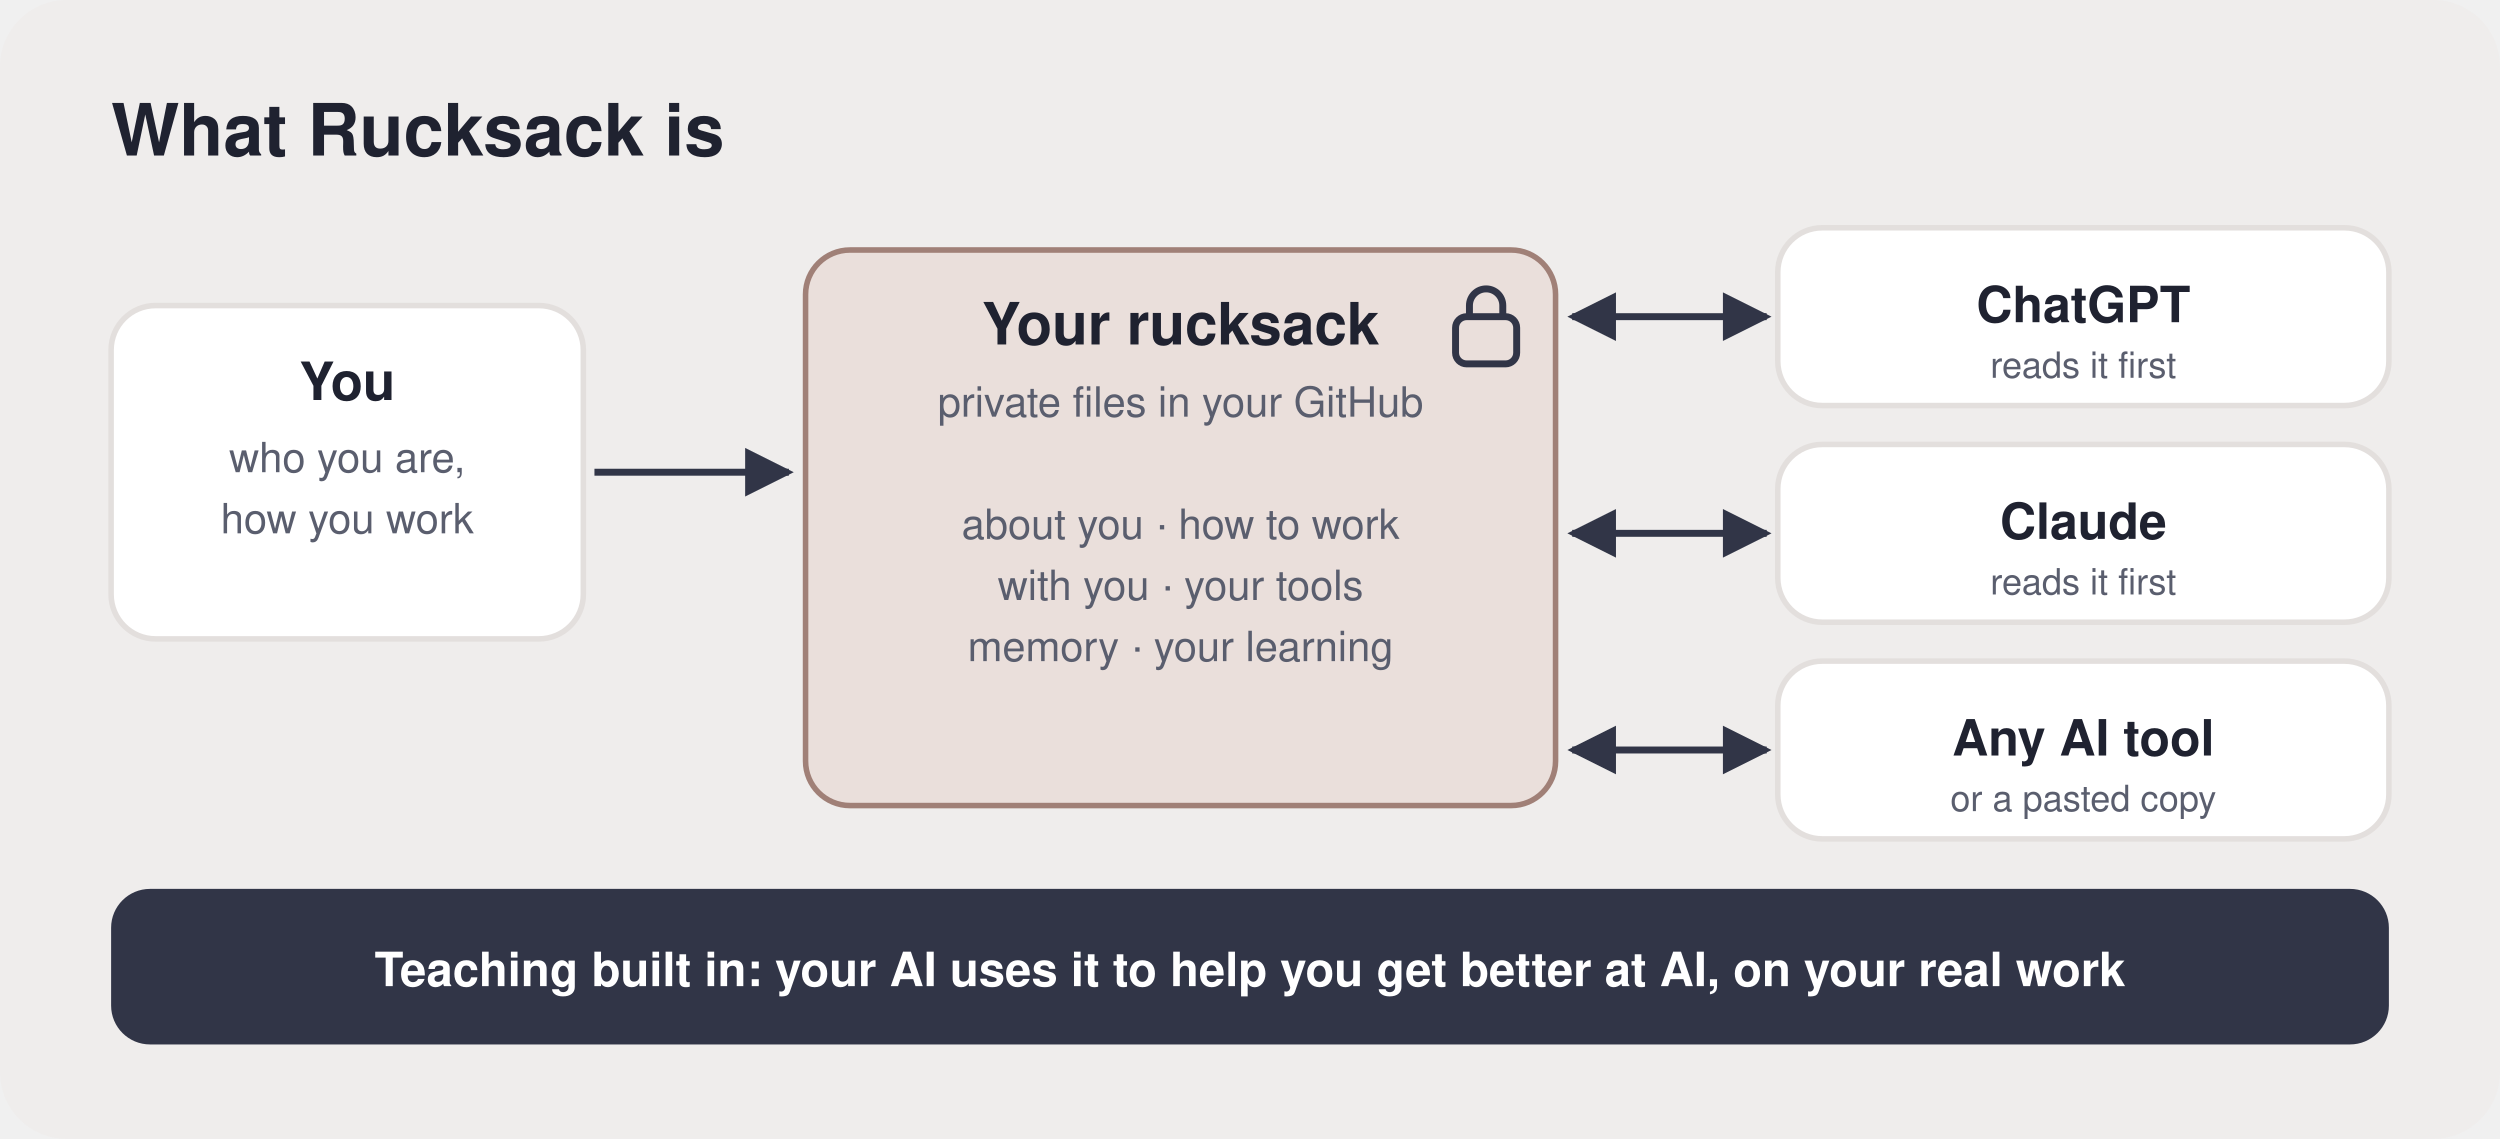
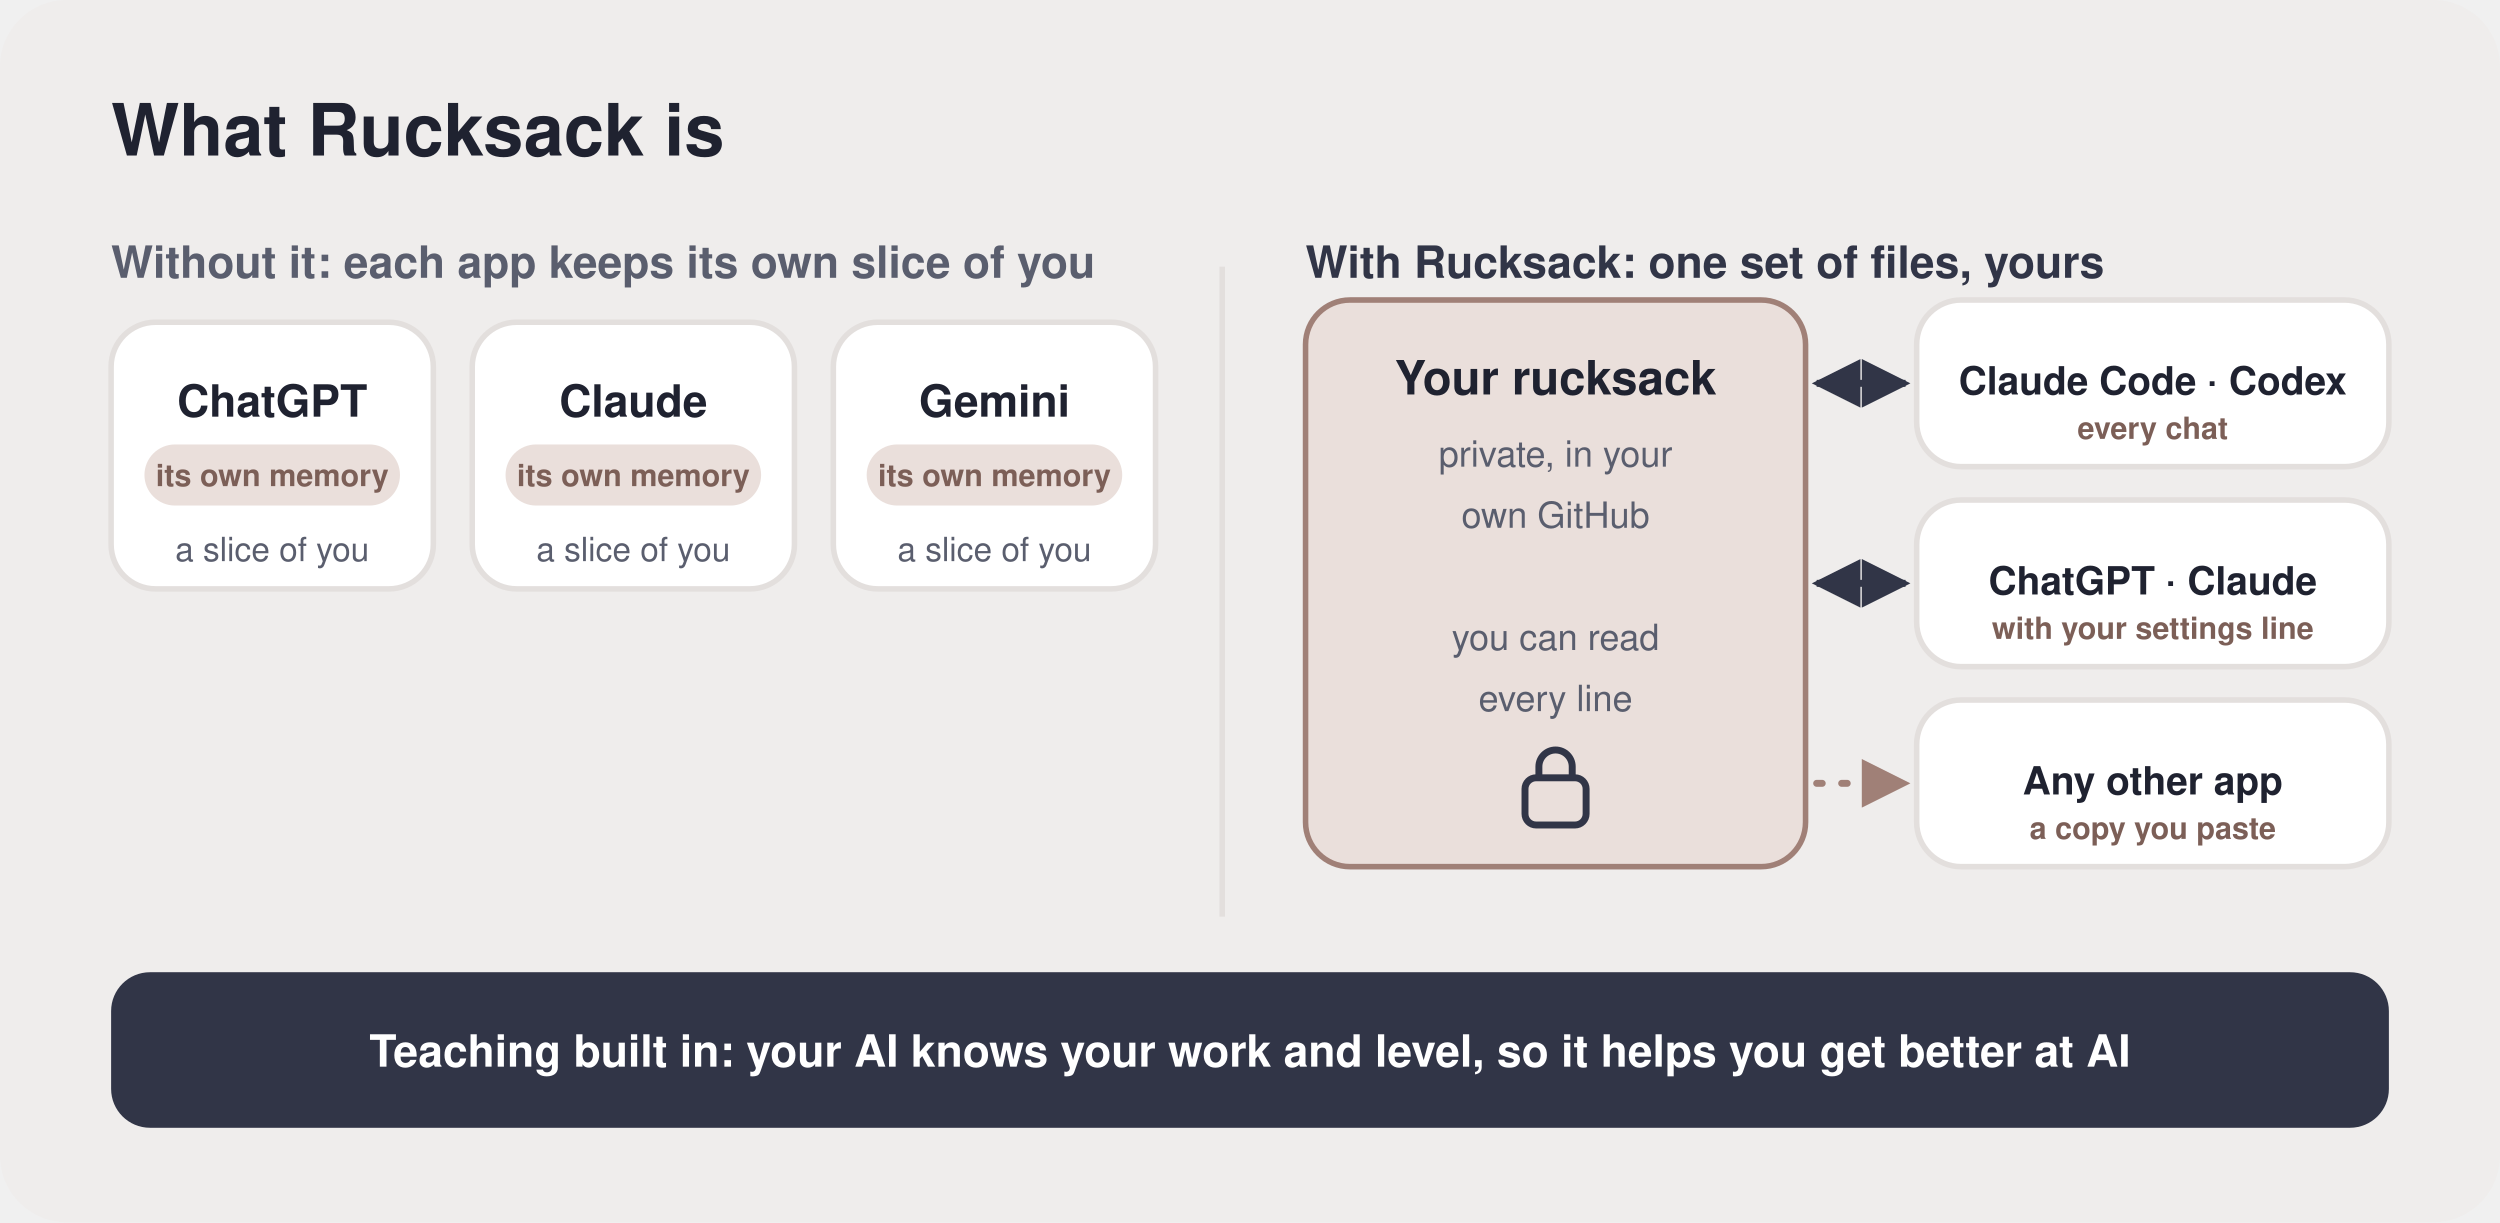
- <svg xmlns="http://www.w3.org/2000/svg" viewBox="0 0 900 410" width="900" height="410" role="img" aria-label="You put who you are into your private rucksack; every AI tool you use reads it first, and uses it to teach you" font-family="Manrope, 'Helvetica Neue', Helvetica, Arial, sans-serif">
-   <rect width="900" height="410" rx="24" fill="#EFEDEC" />
+ <svg xmlns="http://www.w3.org/2000/svg" viewBox="0 0 900 440" width="900" height="440" role="img" aria-label="Without Rucksack, each AI app keeps its own slice of you. With it, the apps you connect read one private set of files you own" font-family="Manrope, 'Helvetica Neue', Helvetica, Arial, sans-serif">
+   <rect width="900" height="440" rx="24" fill="#EFEDEC" />
  <text x="40" y="56" font-size="26" font-weight="800" fill="#1F2230" text-anchor="start">What Rucksack is</text>
-   <rect x="40" y="110" width="170" height="120" rx="16" fill="#FFFFFF" stroke="#E3DFDD" stroke-width="2" />
-   <text x="125.0" y="144" font-size="19" font-weight="700" fill="#1F2230" text-anchor="middle">You</text>
-   <text x="125.0" y="170" font-size="15" font-weight="500" fill="#5A5E6E" text-anchor="middle">who you are,</text>
-   <text x="125.0" y="192" font-size="15" font-weight="500" fill="#5A5E6E" text-anchor="middle">how you work</text>
+   <text x="40" y="100" font-size="16" font-weight="700" fill="#5A5E6E" text-anchor="start">Without it: each app keeps its own slice of you</text>
+   <rect x="40" y="116" width="116" height="96" rx="16" fill="#FFFFFF" stroke="#E3DFDD" stroke-width="2" />
+   <text x="98.0" y="150" font-size="16" font-weight="700" fill="#1F2230" text-anchor="middle">ChatGPT</text>
+   <rect x="52" y="160" width="92" height="22" rx="11" fill="#EADFDB" />
+   <text x="98.0" y="175" font-size="11" font-weight="600" fill="#7C5F57" text-anchor="middle">its own memory</text>
+   <text x="98" y="202" font-size="12" font-weight="500" fill="#5A5E6E" text-anchor="middle">a slice of you</text>
+   <rect x="170" y="116" width="116" height="96" rx="16" fill="#FFFFFF" stroke="#E3DFDD" stroke-width="2" />
+   <text x="228.0" y="150" font-size="16" font-weight="700" fill="#1F2230" text-anchor="middle">Claude</text>
+   <rect x="182" y="160" width="92" height="22" rx="11" fill="#EADFDB" />
+   <text x="228.0" y="175" font-size="11" font-weight="600" fill="#7C5F57" text-anchor="middle">its own memory</text>
+   <text x="228" y="202" font-size="12" font-weight="500" fill="#5A5E6E" text-anchor="middle">a slice of you</text>
+   <rect x="300" y="116" width="116" height="96" rx="16" fill="#FFFFFF" stroke="#E3DFDD" stroke-width="2" />
+   <text x="358.0" y="150" font-size="16" font-weight="700" fill="#1F2230" text-anchor="middle">Gemini</text>
+   <rect x="312" y="160" width="92" height="22" rx="11" fill="#EADFDB" />
+   <text x="358.0" y="175" font-size="11" font-weight="600" fill="#7C5F57" text-anchor="middle">its own memory</text>
+   <text x="358" y="202" font-size="12" font-weight="500" fill="#5A5E6E" text-anchor="middle">a slice of you</text>
+   <line x1="440" y1="96" x2="440" y2="330" stroke="#E3DFDD" stroke-width="2" />
+   <text x="470" y="100" font-size="16" font-weight="700" fill="#313547" text-anchor="start">With Rucksack: one set of files, yours</text>
+   <rect x="470" y="108" width="180" height="204" rx="16" fill="#EADFDB" stroke="#A08077" stroke-width="2" />
+   <text x="560.0" y="142" font-size="17" font-weight="700" fill="#1F2230" text-anchor="middle">Your rucksack</text>
+   <text x="560.0" y="168" font-size="13" font-weight="500" fill="#5A5E6E" text-anchor="middle">private, in your</text>
+   <text x="560.0" y="190" font-size="13" font-weight="500" fill="#5A5E6E" text-anchor="middle">own GitHub</text>
+   <text x="560.0" y="212" font-size="13" font-weight="500" fill="#5A5E6E" text-anchor="middle" />
+   <text x="560.0" y="234" font-size="13" font-weight="500" fill="#5A5E6E" text-anchor="middle">you can read</text>
+   <text x="560.0" y="256" font-size="13" font-weight="500" fill="#5A5E6E" text-anchor="middle">every line</text>
+   <rect x="549" y="280" width="22" height="17" rx="4" fill="none" stroke="#313547" stroke-width="2.5" />
+   <path d="M554 280v-4a6 6 0 0 1 12 0v4" fill="none" stroke="#313547" stroke-width="2.5" />
+   <rect x="690" y="108" width="170" height="60" rx="16" fill="#FFFFFF" stroke="#E3DFDD" stroke-width="2" />
+   <text x="775.0" y="142" font-size="14" font-weight="700" fill="#1F2230" text-anchor="middle">Claude Code · Codex</text>
+   <text x="775" y="158" font-size="11" font-weight="600" fill="#7C5F57" text-anchor="middle">every chat</text>
  <defs>
    <marker id="a313547" viewBox="0 0 10 10" refX="9" refY="5" markerWidth="7" markerHeight="7" orient="auto">
      <path d="M0 0L10 5L0 10z" fill="#313547" />
    </marker>
    <marker id="s313547" viewBox="0 0 10 10" refX="1" refY="5" markerWidth="7" markerHeight="7" orient="auto">
      <path d="M10 0L0 5L10 10z" fill="#313547" />
    </marker>
  </defs>
-   <line x1="214" y1="170" x2="284" y2="170" stroke="#313547" stroke-width="2.5" marker-end="url(#a313547)" />
-   <rect x="290" y="90" width="270" height="200" rx="16" fill="#EADFDB" stroke="#A08077" stroke-width="2" />
-   <text x="425.0" y="124" font-size="21" font-weight="700" fill="#1F2230" text-anchor="middle">Your rucksack</text>
-   <text x="425.0" y="150" font-size="15" font-weight="500" fill="#5A5E6E" text-anchor="middle">private files in your GitHub</text>
-   <text x="425.0" y="172" font-size="15" font-weight="500" fill="#5A5E6E" text-anchor="middle" />
-   <text x="425.0" y="194" font-size="15" font-weight="500" fill="#5A5E6E" text-anchor="middle">about you · how to work</text>
-   <text x="425.0" y="216" font-size="15" font-weight="500" fill="#5A5E6E" text-anchor="middle">with you · your tools</text>
-   <text x="425.0" y="238" font-size="15" font-weight="500" fill="#5A5E6E" text-anchor="middle">memory · your learning</text>
-   <rect x="524" y="114" width="22" height="17" rx="4" fill="none" stroke="#313547" stroke-width="2.5" />
-   <path d="M529 114v-4a6 6 0 0 1 12 0v4" fill="none" stroke="#313547" stroke-width="2.5" />
-   <rect x="640" y="82" width="220" height="64" rx="16" fill="#FFFFFF" stroke="#E3DFDD" stroke-width="2" />
-   <text x="750.0" y="116" font-size="18" font-weight="700" fill="#1F2230" text-anchor="middle">ChatGPT</text>
-   <text x="750" y="136" font-size="13" font-weight="500" fill="#5A5E6E" text-anchor="middle">reads it first</text>
+   <line x1="654" y1="138" x2="686" y2="138" stroke="#313547" stroke-width="2.5" marker-end="url(#a313547)" marker-start="url(#s313547)" />
+   <rect x="690" y="180" width="170" height="60" rx="16" fill="#FFFFFF" stroke="#E3DFDD" stroke-width="2" />
+   <text x="775.0" y="214" font-size="14" font-weight="700" fill="#1F2230" text-anchor="middle">ChatGPT · Claude</text>
+   <text x="775" y="230" font-size="11" font-weight="600" fill="#7C5F57" text-anchor="middle">with your settings line</text>
  <defs>
    <marker id="a313547" viewBox="0 0 10 10" refX="9" refY="5" markerWidth="7" markerHeight="7" orient="auto">
      <path d="M0 0L10 5L0 10z" fill="#313547" />
    </marker>
    <marker id="s313547" viewBox="0 0 10 10" refX="1" refY="5" markerWidth="7" markerHeight="7" orient="auto">
      <path d="M10 0L0 5L10 10z" fill="#313547" />
    </marker>
  </defs>
-   <line x1="566" y1="114" x2="636" y2="114" stroke="#313547" stroke-width="2.5" marker-end="url(#a313547)" marker-start="url(#s313547)" />
-   <rect x="640" y="160" width="220" height="64" rx="16" fill="#FFFFFF" stroke="#E3DFDD" stroke-width="2" />
-   <text x="750.0" y="194" font-size="18" font-weight="700" fill="#1F2230" text-anchor="middle">Claude</text>
-   <text x="750" y="214" font-size="13" font-weight="500" fill="#5A5E6E" text-anchor="middle">reads it first</text>
+   <line x1="654" y1="210" x2="686" y2="210" stroke="#313547" stroke-width="2.5" marker-end="url(#a313547)" marker-start="url(#s313547)" />
+   <rect x="690" y="252" width="170" height="60" rx="16" fill="#FFFFFF" stroke="#E3DFDD" stroke-width="2" />
+   <text x="775.0" y="286" font-size="14" font-weight="700" fill="#1F2230" text-anchor="middle">Any other app</text>
+   <text x="775" y="302" font-size="11" font-weight="600" fill="#7C5F57" text-anchor="middle">a copy you paste</text>
  <defs>
-     <marker id="a313547" viewBox="0 0 10 10" refX="9" refY="5" markerWidth="7" markerHeight="7" orient="auto">
-       <path d="M0 0L10 5L0 10z" fill="#313547" />
+     <marker id="aA08077" viewBox="0 0 10 10" refX="9" refY="5" markerWidth="7" markerHeight="7" orient="auto">
+       <path d="M0 0L10 5L0 10z" fill="#A08077" />
    </marker>
-     <marker id="s313547" viewBox="0 0 10 10" refX="1" refY="5" markerWidth="7" markerHeight="7" orient="auto">
-       <path d="M10 0L0 5L10 10z" fill="#313547" />
+     <marker id="sA08077" viewBox="0 0 10 10" refX="1" refY="5" markerWidth="7" markerHeight="7" orient="auto">
+       <path d="M10 0L0 5L10 10z" fill="#A08077" />
    </marker>
  </defs>
-   <line x1="566" y1="192" x2="636" y2="192" stroke="#313547" stroke-width="2.5" marker-end="url(#a313547)" marker-start="url(#s313547)" />
-   <rect x="640" y="238" width="220" height="64" rx="16" fill="#FFFFFF" stroke="#E3DFDD" stroke-width="2" />
-   <text x="750.0" y="272" font-size="18" font-weight="700" fill="#1F2230" text-anchor="middle">Any AI tool</text>
-   <text x="750" y="292" font-size="13" font-weight="500" fill="#5A5E6E" text-anchor="middle">or a pasted copy</text>
-   <defs>
-     <marker id="a313547" viewBox="0 0 10 10" refX="9" refY="5" markerWidth="7" markerHeight="7" orient="auto">
-       <path d="M0 0L10 5L0 10z" fill="#313547" />
-     </marker>
-     <marker id="s313547" viewBox="0 0 10 10" refX="1" refY="5" markerWidth="7" markerHeight="7" orient="auto">
-       <path d="M10 0L0 5L10 10z" fill="#313547" />
-     </marker>
-   </defs>
-   <line x1="566" y1="270" x2="636" y2="270" stroke="#313547" stroke-width="2.5" marker-end="url(#a313547)" marker-start="url(#s313547)" />
-   <rect x="40" y="320" width="820" height="56" rx="14" fill="#313547" />
-   <text x="450" y="355" font-size="17" font-weight="600" fill="#FFFFFF" text-anchor="middle">Teaching built in: your AI uses it to help you get better at AI, on your real work</text>
+   <line x1="654" y1="282" x2="686" y2="282" stroke="#A08077" stroke-width="2.5" stroke-dasharray="2 7" stroke-linecap="round" marker-end="url(#aA08077)" />
+   <rect x="40" y="350" width="820" height="56" rx="14" fill="#313547" />
+   <text x="450" y="384" font-size="16" font-weight="600" fill="#FFFFFF" text-anchor="middle">Teaching built in: your AI knows your work and level, so it helps you get better at AI</text>
</svg>
